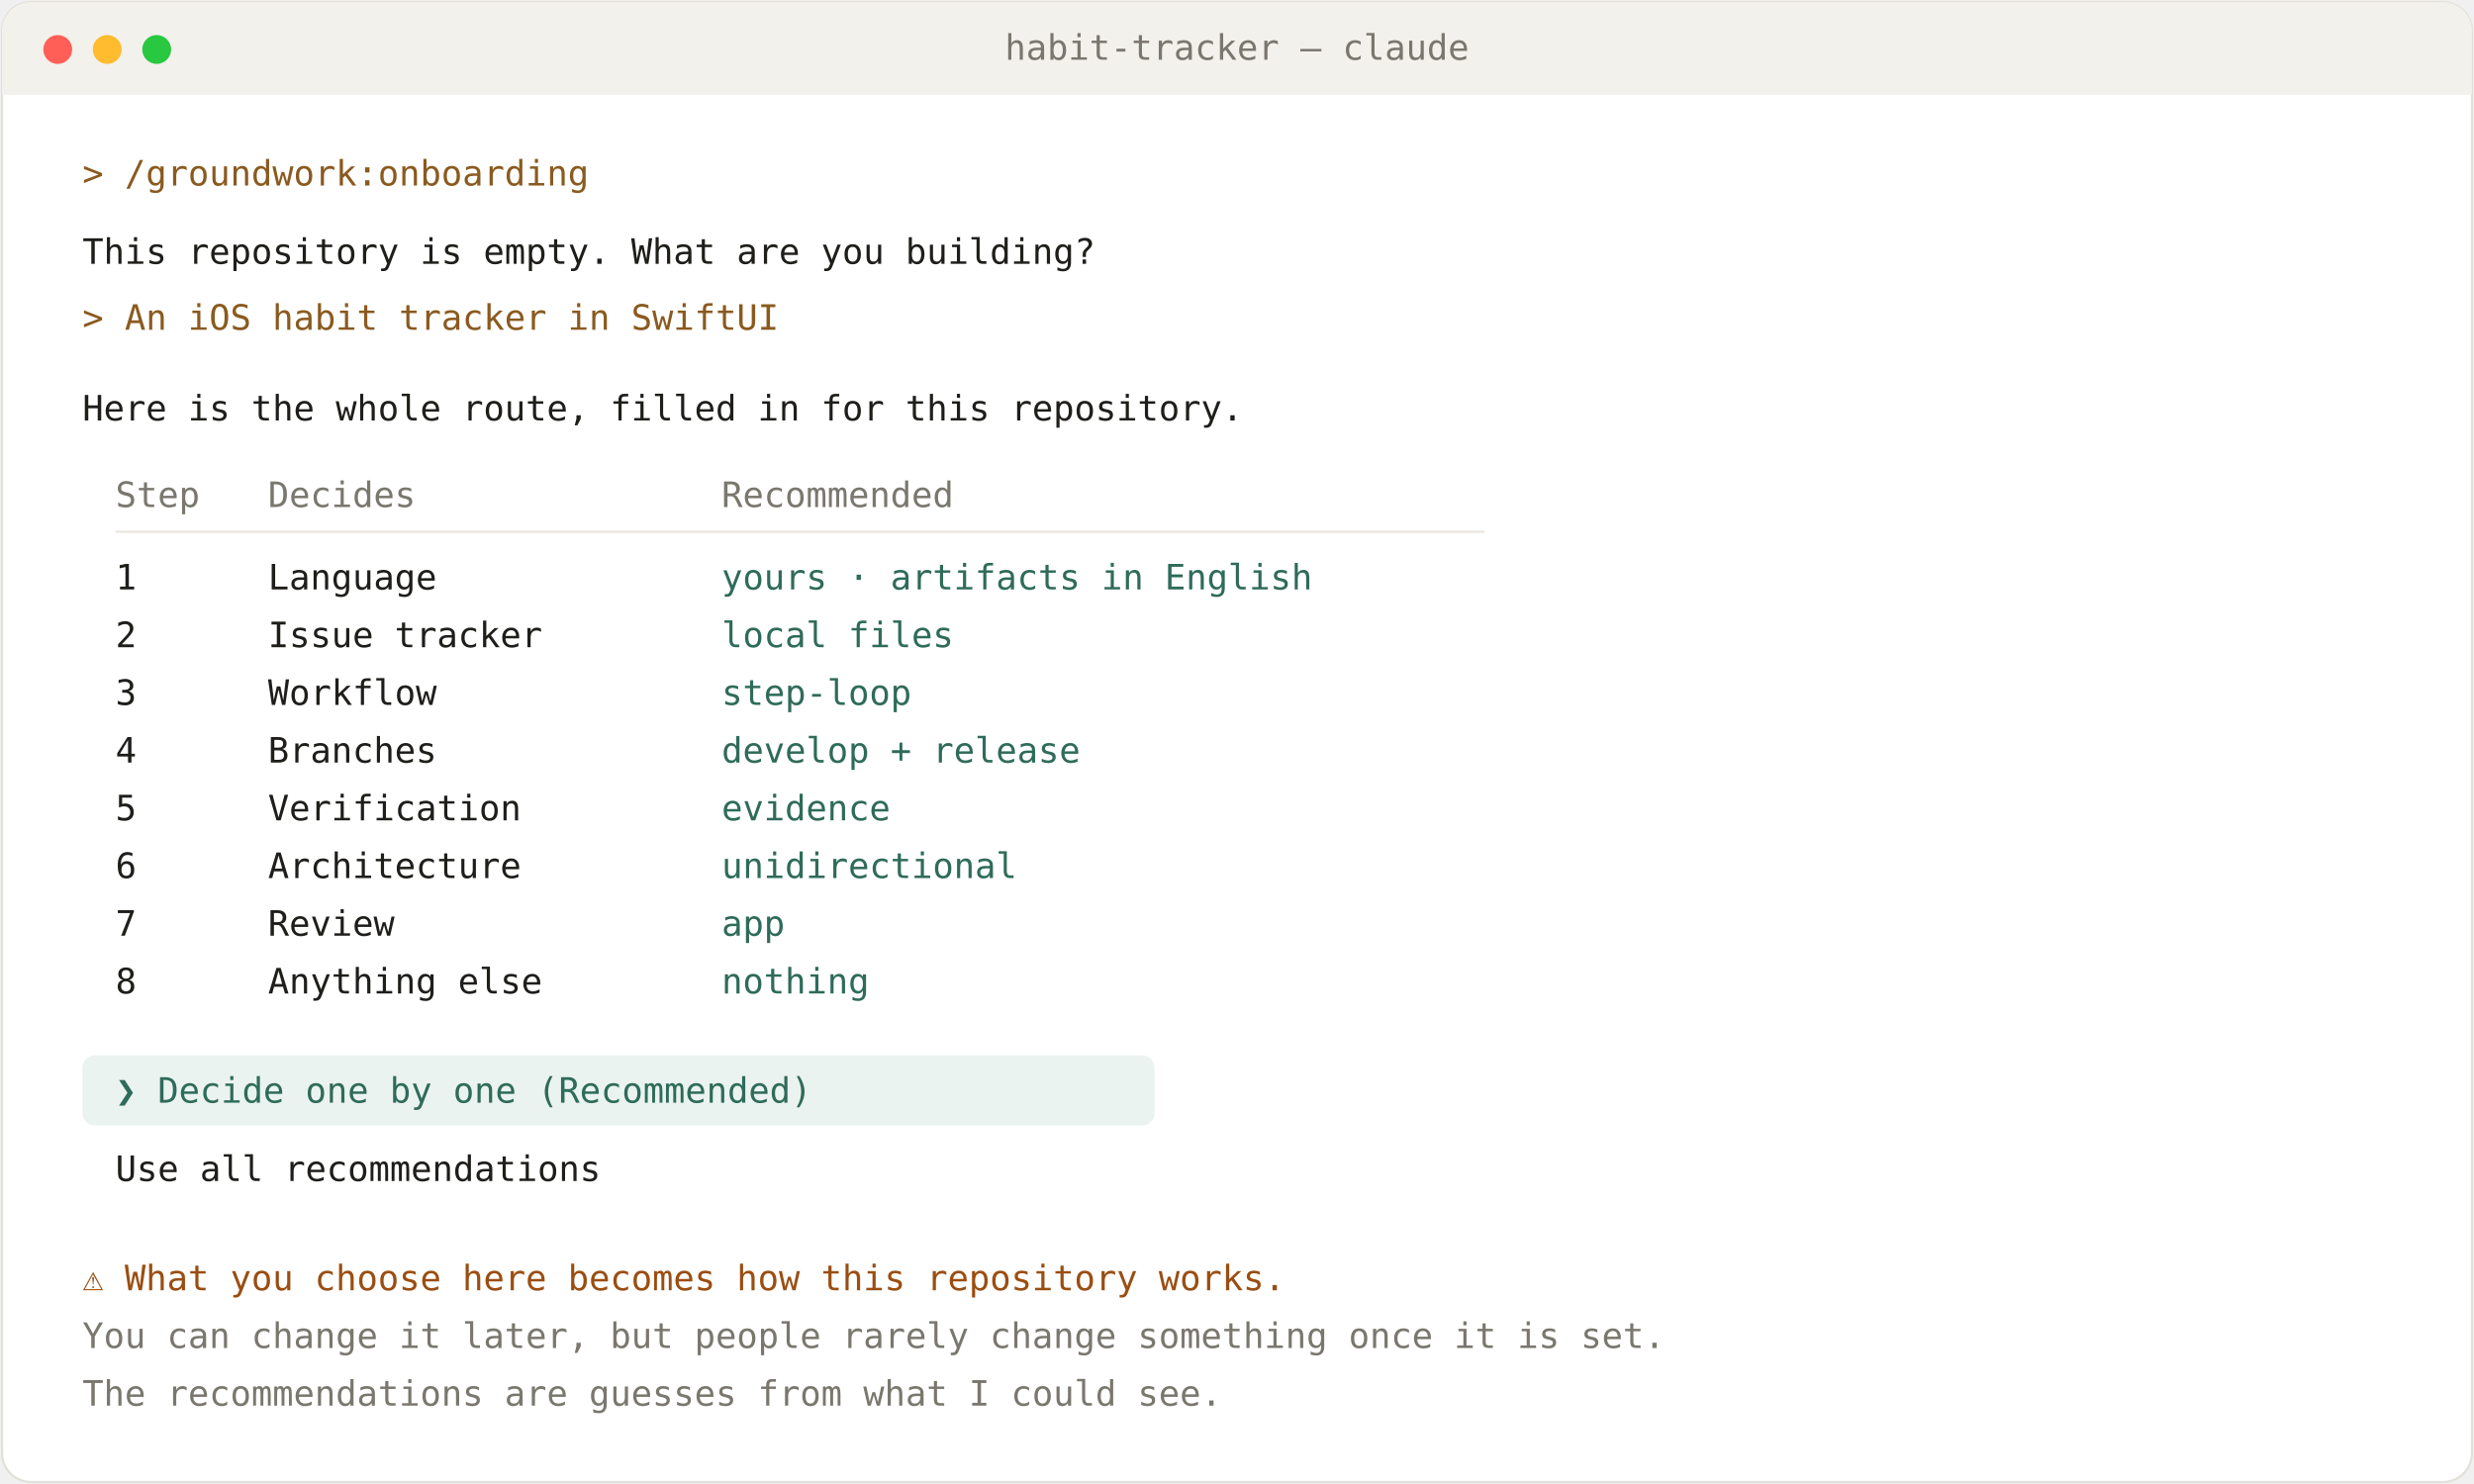
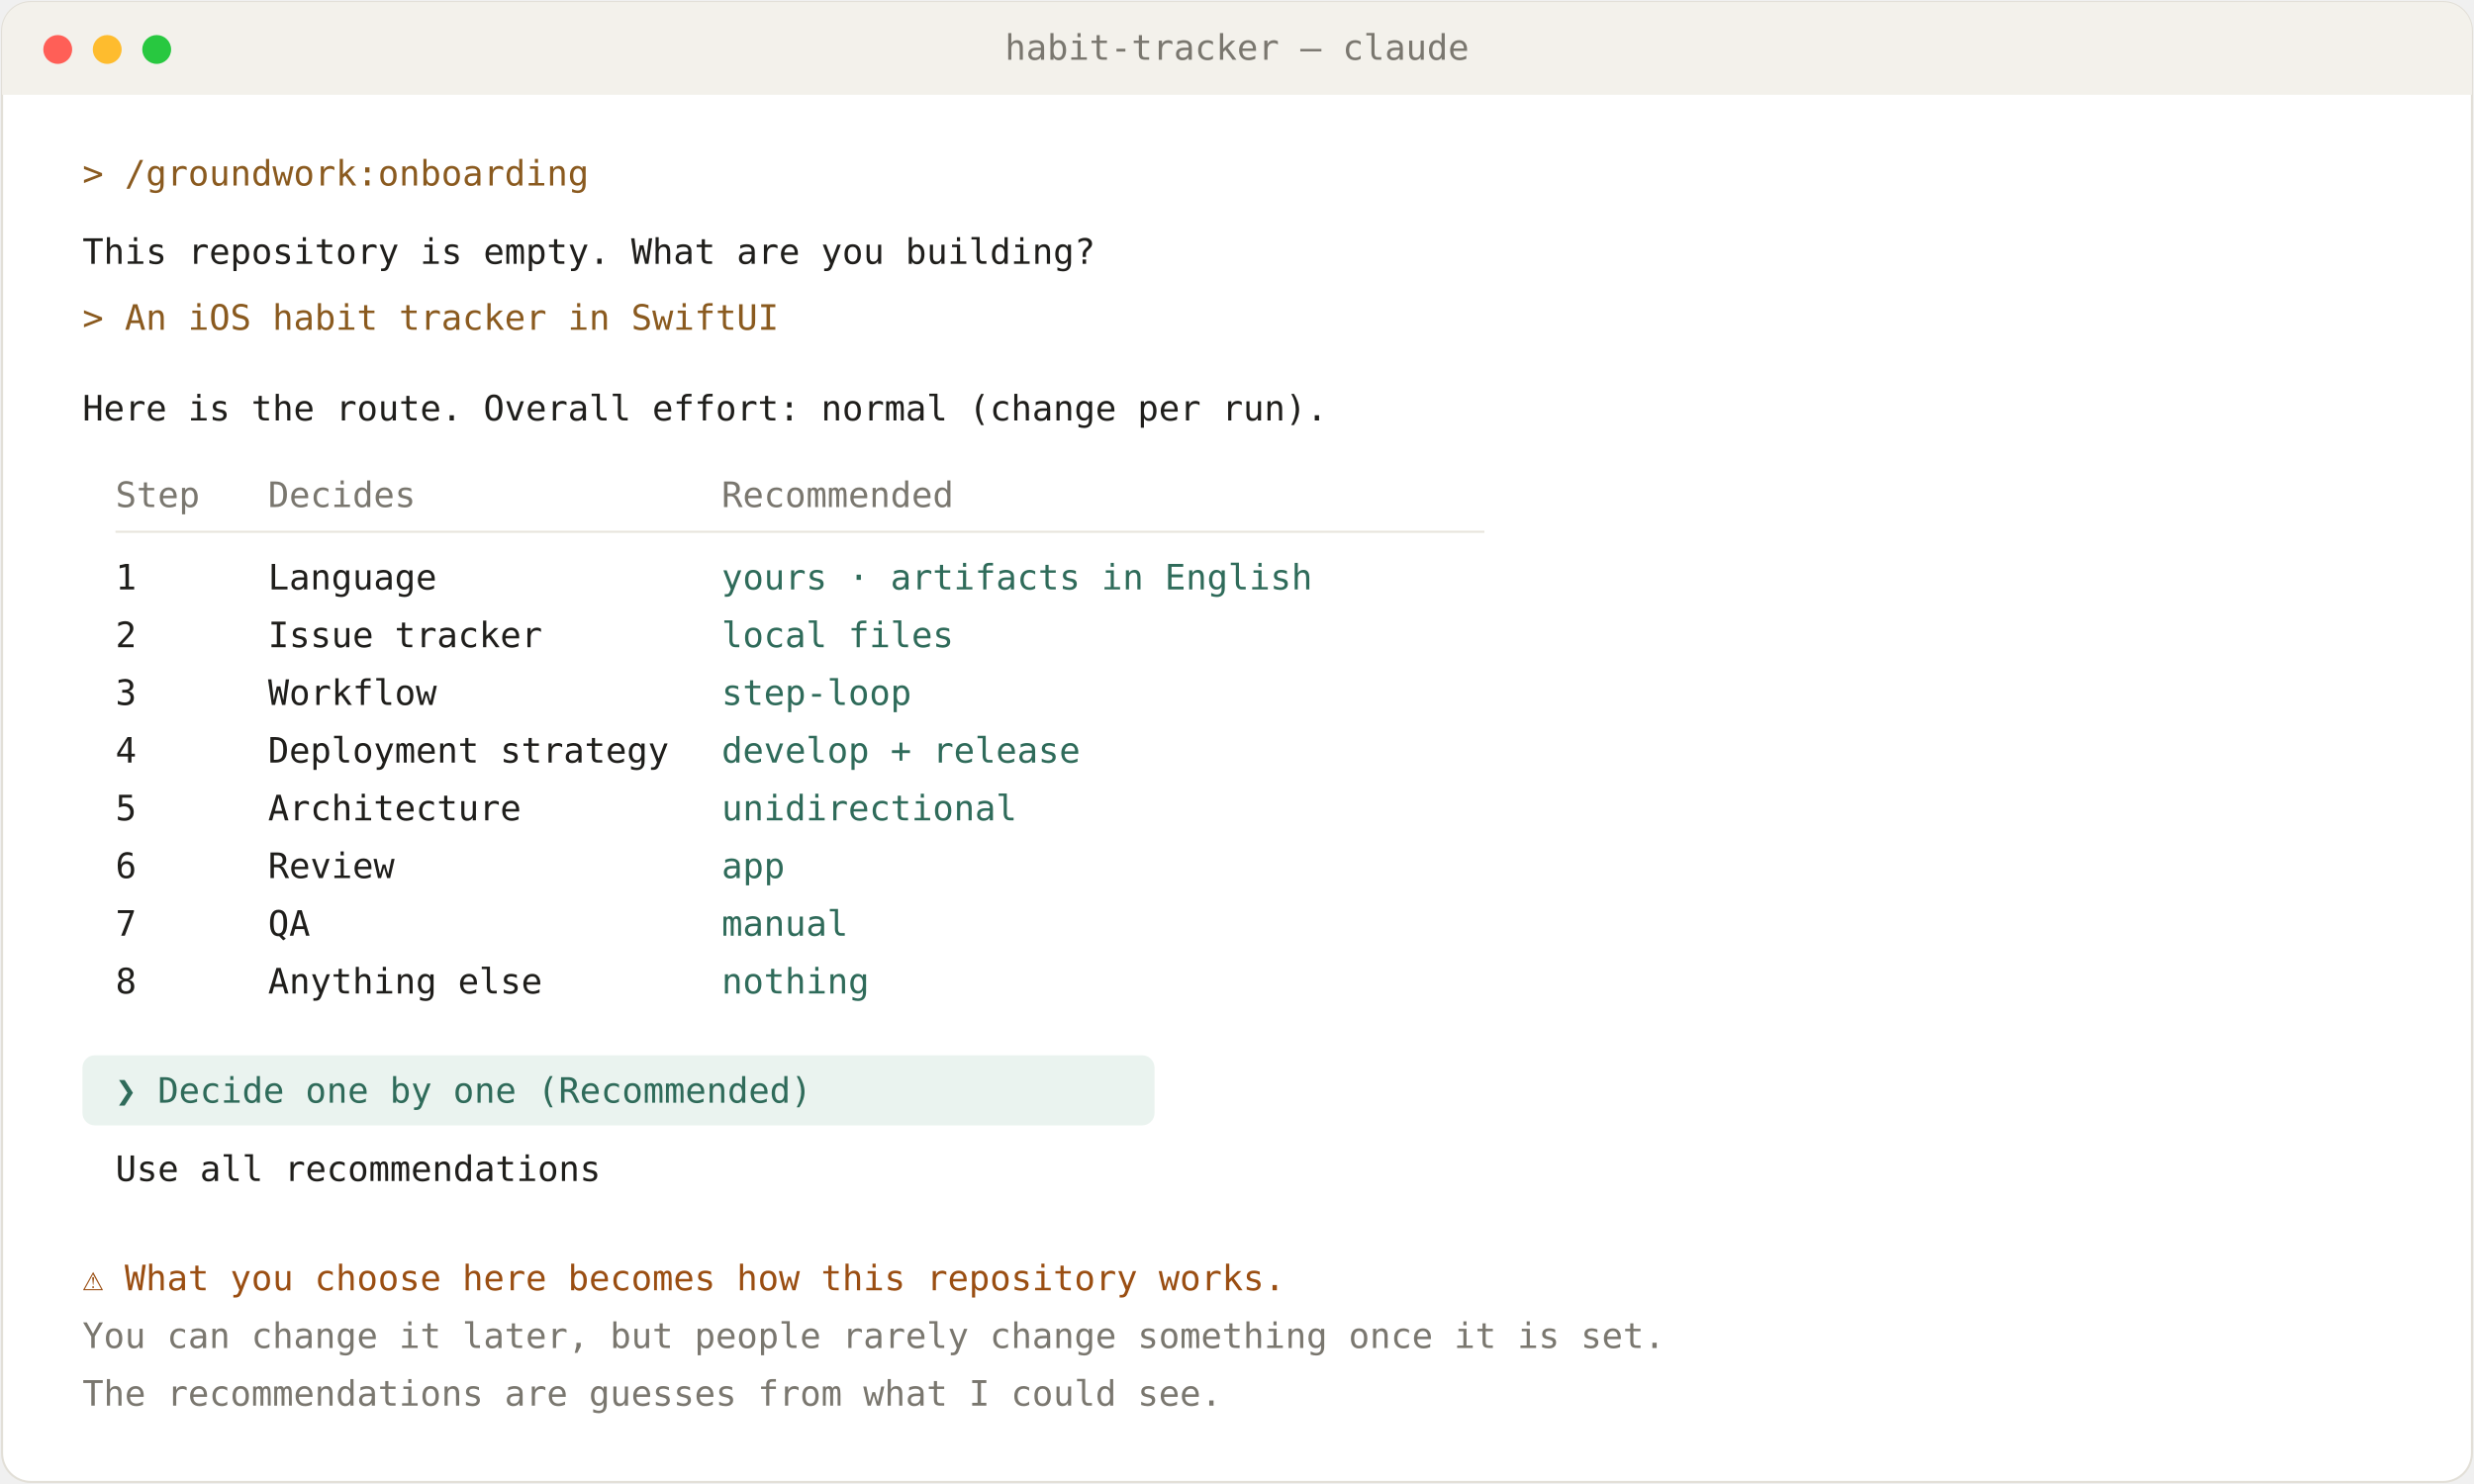
<svg xmlns="http://www.w3.org/2000/svg" width="1200" height="720" viewBox="0 0 1200 720" role="img" aria-labelledby="t d">
  <style>
    .win{fill:#FFFFFF;stroke:#E2DFD7}.bar{fill:#F3F1EB}.ink{fill:#1F1E1B}.mute{fill:#7A776F}.acc{fill:#2F6B5A}.you{fill:#8A5A1F}.warn{fill:#9A4E12}.rule{stroke:#E8E5DD}.sel{fill:#EAF3EF}
    @media (prefers-color-scheme: dark){
      .win{fill:#1B1B19;stroke:#33312C}.bar{fill:#24231F}.ink{fill:#ECE9E2}.mute{fill:#98958D}.acc{fill:#8CC7B3}.you{fill:#E2B27A}.warn{fill:#F0A867}.rule{stroke:#33312C}.sel{fill:#1F2D28}
    }
    text{font-family:ui-monospace,SFMono-Regular,Menlo,Consolas,monospace;font-size:17px}
  </style>
  <rect class="win" x="1" y="1" width="1198" height="718" rx="14" />
  <path class="bar" d="M15 1h1170a14 14 0 0 1 14 14v31H1V15A14 14 0 0 1 15 1z" />
  <circle cx="28" cy="24" r="7" fill="#FF5F57" />
  <circle cx="52" cy="24" r="7" fill="#FEBC2E" />
  <circle cx="76" cy="24" r="7" fill="#28C840" />
  <text class="mute" x="600" y="29" text-anchor="middle" font-size="14">habit-tracker — claude</text>
  <text class="you" x="40" y="90">&gt; /groundwork:onboarding</text>
  <text class="ink" x="40" y="128">This repository is empty. What are you building?</text>
  <text class="you" x="40" y="160">&gt; An iOS habit tracker in SwiftUI</text>
-   <text class="ink" x="40" y="204">Here is the whole route, filled in for this repository.</text>
+   <text class="ink" x="40" y="204">Here is the route. Overall effort: normal (change per run).</text>
  <g>
    <text class="mute" x="56" y="246">Step</text>
    <text class="mute" x="130" y="246">Decides</text>
    <text class="mute" x="350" y="246">Recommended</text>
    <line class="rule" x1="56" y1="258" x2="720" y2="258" />
    <text class="ink" x="56" y="286">1</text>
    <text class="ink" x="130" y="286">Language</text>
    <text class="acc" x="350" y="286">yours · artifacts in English</text>
    <text class="ink" x="56" y="314">2</text>
    <text class="ink" x="130" y="314">Issue tracker</text>
    <text class="acc" x="350" y="314">local files</text>
    <text class="ink" x="56" y="342">3</text>
    <text class="ink" x="130" y="342">Workflow</text>
    <text class="acc" x="350" y="342">step-loop</text>
    <text class="ink" x="56" y="370">4</text>
-     <text class="ink" x="130" y="370">Branches</text>
+     <text class="ink" x="130" y="370">Deployment strategy</text>
    <text class="acc" x="350" y="370">develop + release</text>
    <text class="ink" x="56" y="398">5</text>
-     <text class="ink" x="130" y="398">Verification</text>
-     <text class="acc" x="350" y="398">evidence</text>
+     <text class="ink" x="130" y="398">Architecture</text>
+     <text class="acc" x="350" y="398">unidirectional</text>
    <text class="ink" x="56" y="426">6</text>
-     <text class="ink" x="130" y="426">Architecture</text>
-     <text class="acc" x="350" y="426">unidirectional</text>
+     <text class="ink" x="130" y="426">Review</text>
+     <text class="acc" x="350" y="426">app</text>
    <text class="ink" x="56" y="454">7</text>
-     <text class="ink" x="130" y="454">Review</text>
-     <text class="acc" x="350" y="454">app</text>
+     <text class="ink" x="130" y="454">QA</text>
+     <text class="acc" x="350" y="454">manual</text>
    <text class="ink" x="56" y="482">8</text>
    <text class="ink" x="130" y="482">Anything else</text>
    <text class="acc" x="350" y="482">nothing</text>
  </g>
  <rect class="sel" x="40" y="512" width="520" height="34" rx="6" />
  <text class="acc" x="56" y="535">❯ Decide one by one (Recommended)</text>
  <text class="ink" x="56" y="573">  Use all recommendations</text>
  <text class="warn" x="40" y="626">⚠ What you choose here becomes how this repository works.</text>
  <text class="mute" x="40" y="654">  You can change it later, but people rarely change something once it is set.</text>
  <text class="mute" x="40" y="682">  The recommendations are guesses from what I could see.</text>
</svg>
